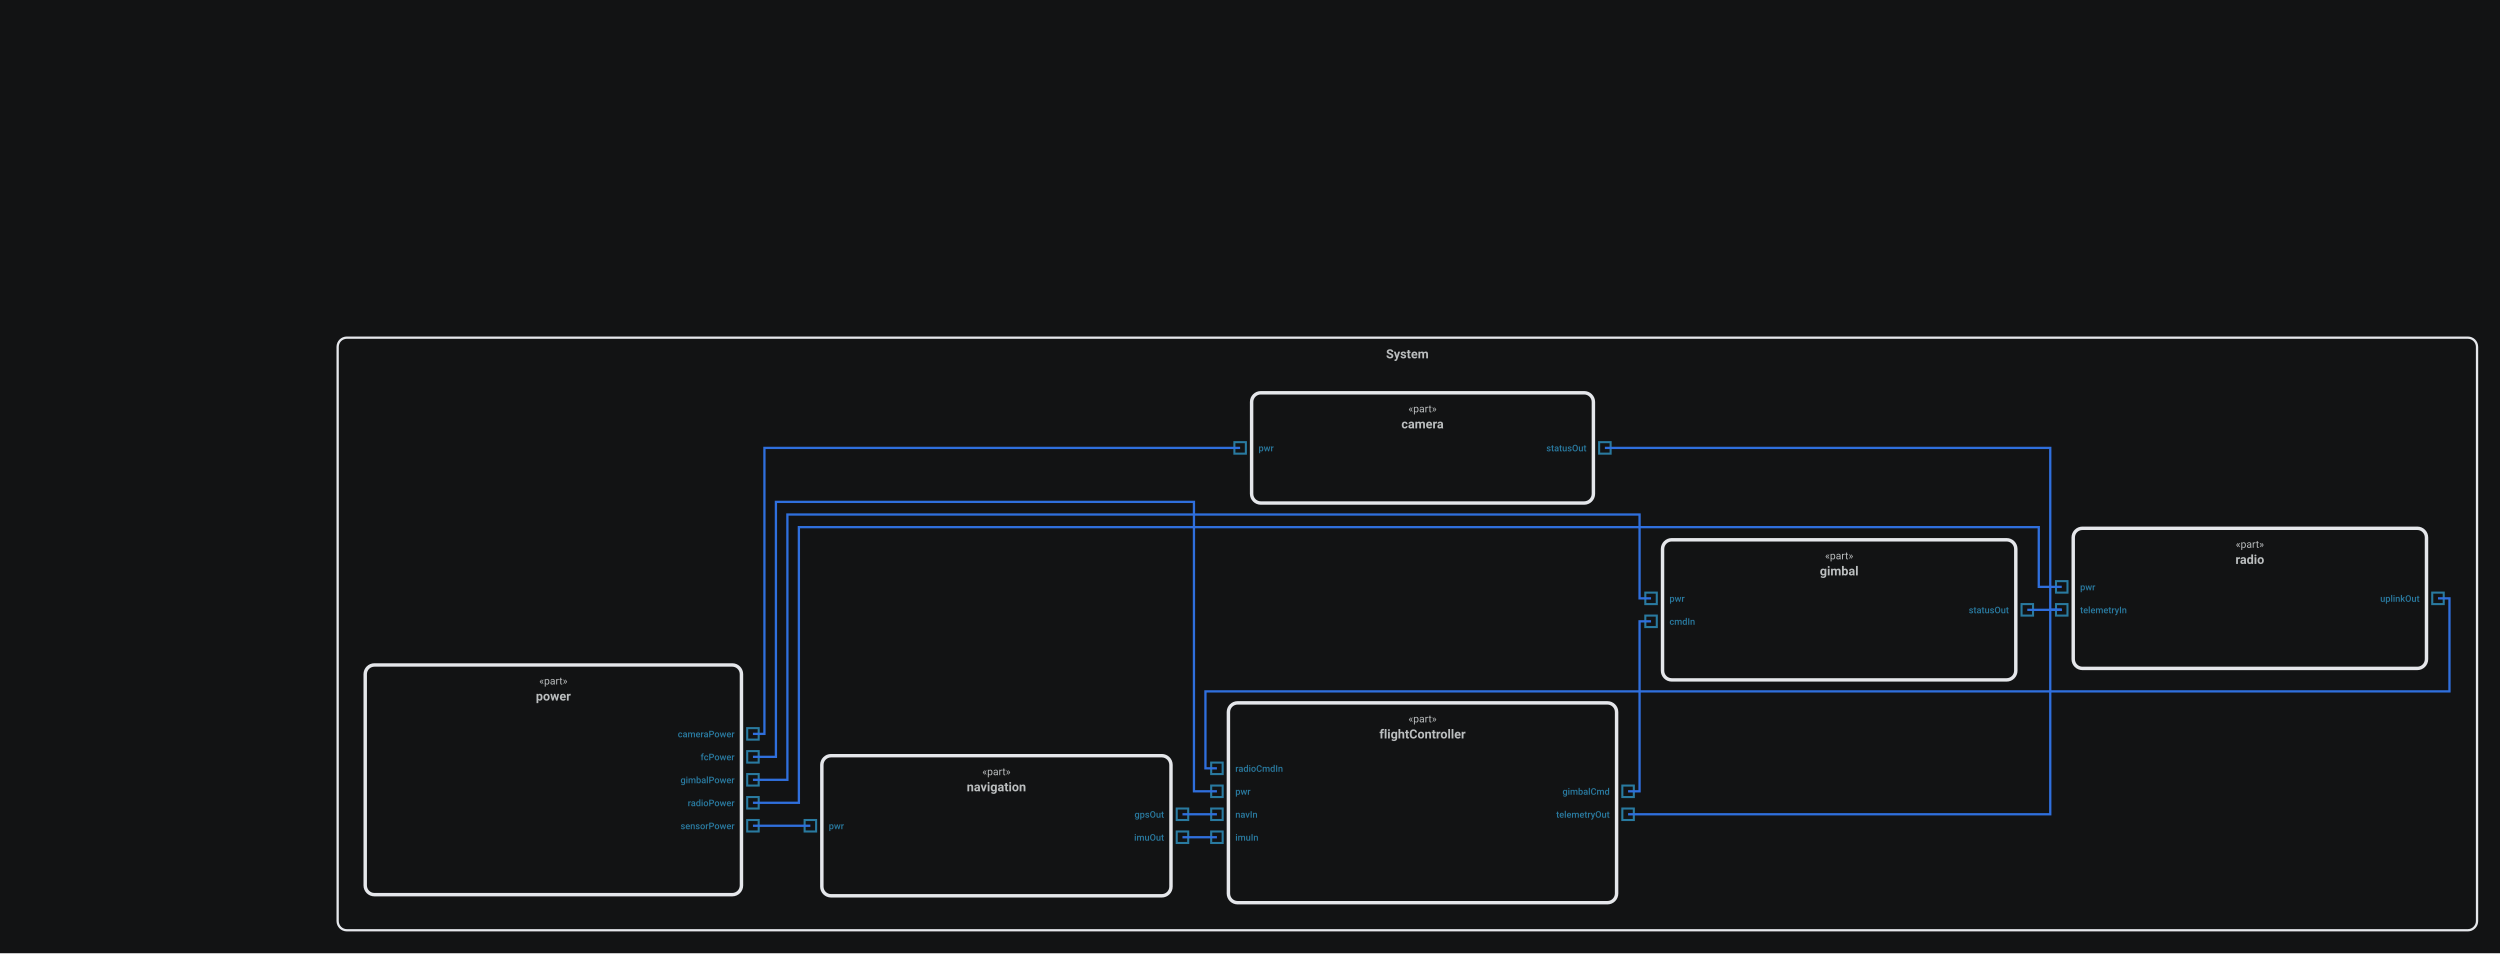
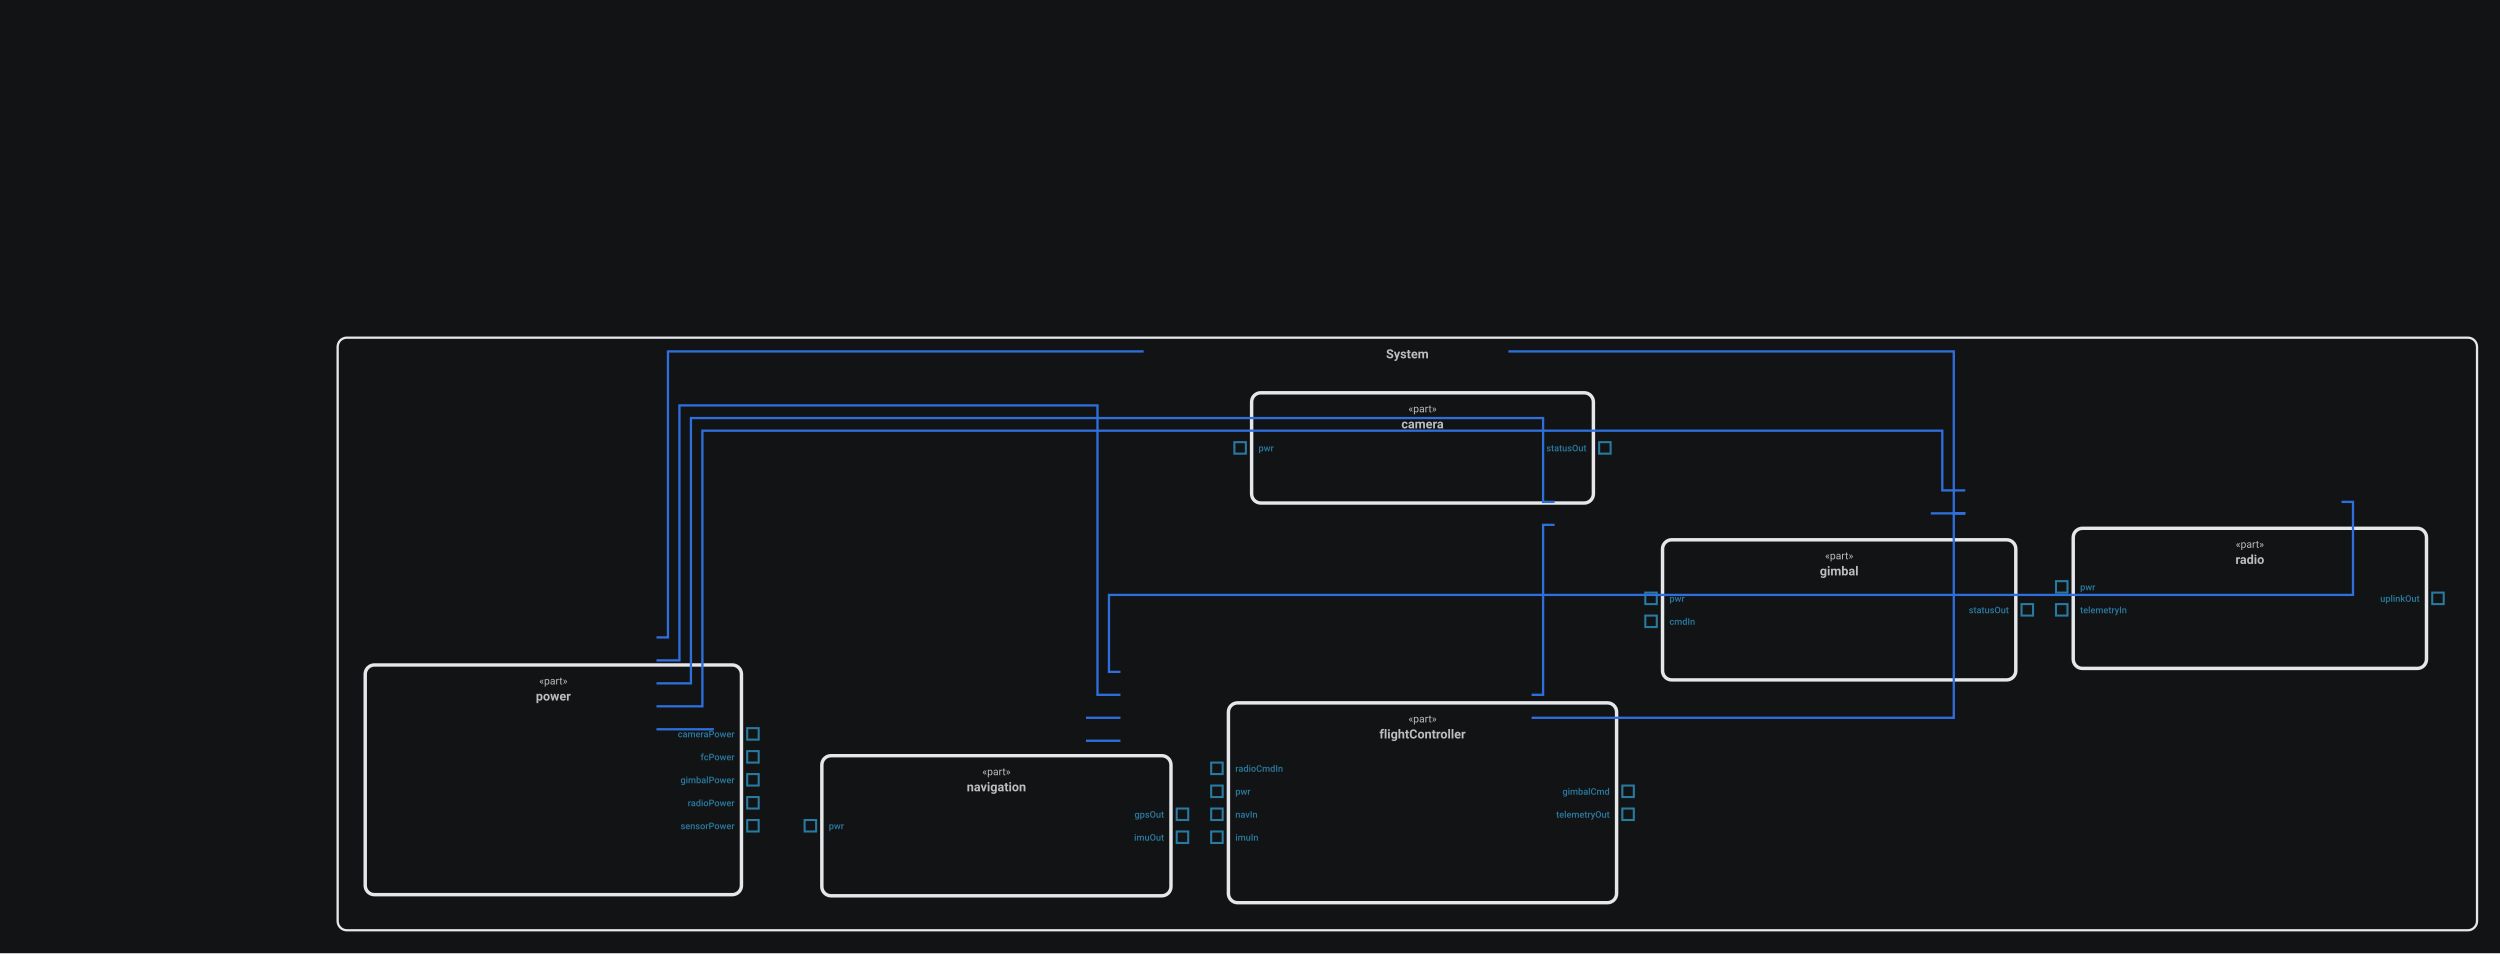
<svg xmlns="http://www.w3.org/2000/svg" width="2176.8" height="830" viewBox="0 0 2176.8 830">
  <rect x="0" y="0" width="2176.8" height="830" fill="rgb(18, 19, 20)" />
  <g>
    <g class="ibd-parts">
      <g transform="translate(294,294)" class="ibd-part definition-node ibd-container" data-element-name="System" data-bounds="294,294,1862.7999999999997,516" style="cursor: pointer;">
        <rect width="1862.8" height="516" rx="8" class="graph-node-background" data-original-stroke="#E5E7EB" data-original-width="2px" style="fill: rgb(18, 19, 20); stroke: rgb(229, 231, 235); stroke-width: 2px; stroke-dasharray: none;" />
        <rect width="1862.8" height="28" rx="6" y="0" style="fill: rgba(0, 0, 0, 0);stroke-width: 1px; " />
        <text x="931.4" y="18" text-anchor="middle" style="font-size: 11px; font-weight: bold; fill: rgb(187, 190, 191); font-family: &quot;Segoe WPC&quot;, &quot;Segoe UI&quot;, sans-serif, -apple-system, BlinkMacSystemFont, &quot;Segoe UI&quot;, Roboto, Oxygen, Ubuntu, Cantarell, sans-serif;">System</text>
      </g>
      <g transform="translate(1069.6,612)" class="ibd-part usage-node" data-element-name="flightController" data-bounds="1069.6,612,338,174" style="cursor: pointer;">
        <rect width="338" height="174" rx="8" data-original-stroke="#E5E7EB" data-original-width="3px" style="fill: rgb(18, 19, 20); stroke: rgb(229, 231, 235); stroke-width: 3px; stroke-dasharray: none;" />
        <rect y="0" width="338" height="33" style="fill: rgba(0, 0, 0, 0);stroke-width: 1px; " />
        <text x="169" y="17" text-anchor="middle" style="font-size: 9px; fill: rgb(187, 190, 191); font-family: &quot;Segoe WPC&quot;, &quot;Segoe UI&quot;, sans-serif, -apple-system, BlinkMacSystemFont, &quot;Segoe UI&quot;, Roboto, Oxygen, Ubuntu, Cantarell, sans-serif; font-weight: 400;">«part»</text>
        <text class="node-name-text" x="169" y="31" text-anchor="middle" style="font-size: 11px; font-weight: bold; fill: rgb(187, 190, 191); font-family: &quot;Segoe WPC&quot;, &quot;Segoe UI&quot;, sans-serif, -apple-system, BlinkMacSystemFont, &quot;Segoe UI&quot;, Roboto, Oxygen, Ubuntu, Cantarell, sans-serif;">flightController</text>
        <rect class="port-icon" x="-15" y="112" width="10" height="10" style="fill: none; stroke: rgb(41, 122, 160); stroke-width: 1.8px;" />
        <text x="6" y="120" text-anchor="start" style="font-size: 8px; font-weight: 500; fill: rgb(41, 122, 160); font-family: &quot;Segoe WPC&quot;, &quot;Segoe UI&quot;, sans-serif, -apple-system, BlinkMacSystemFont, &quot;Segoe UI&quot;, Roboto, Oxygen, Ubuntu, Cantarell, sans-serif;">imuIn</text>
        <rect class="port-icon" x="-15" y="92" width="10" height="10" style="fill: none; stroke: rgb(41, 122, 160); stroke-width: 1.8px;" />
        <text x="6" y="100" text-anchor="start" style="font-size: 8px; font-weight: 500; fill: rgb(41, 122, 160); font-family: &quot;Segoe WPC&quot;, &quot;Segoe UI&quot;, sans-serif, -apple-system, BlinkMacSystemFont, &quot;Segoe UI&quot;, Roboto, Oxygen, Ubuntu, Cantarell, sans-serif;">navIn</text>
        <rect class="port-icon" x="-15" y="72" width="10" height="10" style="fill: none; stroke: rgb(41, 122, 160); stroke-width: 1.8px;" />
        <text x="6" y="80" text-anchor="start" style="font-size: 8px; font-weight: 500; fill: rgb(41, 122, 160); font-family: &quot;Segoe WPC&quot;, &quot;Segoe UI&quot;, sans-serif, -apple-system, BlinkMacSystemFont, &quot;Segoe UI&quot;, Roboto, Oxygen, Ubuntu, Cantarell, sans-serif;">pwr</text>
        <rect class="port-icon" x="-15" y="52" width="10" height="10" style="fill: none; stroke: rgb(41, 122, 160); stroke-width: 1.8px;" />
        <text x="6" y="60" text-anchor="start" style="font-size: 8px; font-weight: 500; fill: rgb(41, 122, 160); font-family: &quot;Segoe WPC&quot;, &quot;Segoe UI&quot;, sans-serif, -apple-system, BlinkMacSystemFont, &quot;Segoe UI&quot;, Roboto, Oxygen, Ubuntu, Cantarell, sans-serif;">radioCmdIn</text>
        <rect class="port-icon" x="343" y="72" width="10" height="10" style="fill: none; stroke: rgb(41, 122, 160); stroke-width: 1.8px;" />
        <text x="332" y="80" text-anchor="end" style="font-size: 8px; font-weight: 500; fill: rgb(41, 122, 160); font-family: &quot;Segoe WPC&quot;, &quot;Segoe UI&quot;, sans-serif, -apple-system, BlinkMacSystemFont, &quot;Segoe UI&quot;, Roboto, Oxygen, Ubuntu, Cantarell, sans-serif;">gimbalCmd</text>
        <rect class="port-icon" x="343" y="92" width="10" height="10" style="fill: none; stroke: rgb(41, 122, 160); stroke-width: 1.8px;" />
        <text x="332" y="100" text-anchor="end" style="font-size: 8px; font-weight: 500; fill: rgb(41, 122, 160); font-family: &quot;Segoe WPC&quot;, &quot;Segoe UI&quot;, sans-serif, -apple-system, BlinkMacSystemFont, &quot;Segoe UI&quot;, Roboto, Oxygen, Ubuntu, Cantarell, sans-serif;">telemetryOut</text>
      </g>
      <g transform="translate(318,579)" class="ibd-part usage-node" data-element-name="power" data-bounds="318,579,327.6,200" style="cursor: pointer;">
        <rect width="327.6" height="200" rx="8" data-original-stroke="#E5E7EB" data-original-width="3px" style="fill: rgb(18, 19, 20); stroke: rgb(229, 231, 235); stroke-width: 3px; stroke-dasharray: none;" />
        <rect y="0" width="327.6" height="33" style="fill: rgba(0, 0, 0, 0);stroke-width: 1px; " />
        <text x="163.8" y="17" text-anchor="middle" style="font-size: 9px; fill: rgb(187, 190, 191); font-family: &quot;Segoe WPC&quot;, &quot;Segoe UI&quot;, sans-serif, -apple-system, BlinkMacSystemFont, &quot;Segoe UI&quot;, Roboto, Oxygen, Ubuntu, Cantarell, sans-serif; font-weight: 400;">«part»</text>
        <text class="node-name-text" x="163.8" y="31" text-anchor="middle" style="font-size: 11px; font-weight: bold; fill: rgb(187, 190, 191); font-family: &quot;Segoe WPC&quot;, &quot;Segoe UI&quot;, sans-serif, -apple-system, BlinkMacSystemFont, &quot;Segoe UI&quot;, Roboto, Oxygen, Ubuntu, Cantarell, sans-serif;">power</text>
        <rect class="port-icon" x="332.6" y="55" width="10" height="10" style="fill: none; stroke: rgb(41, 122, 160); stroke-width: 1.8px;" />
        <text x="321.6" y="63" text-anchor="end" style="font-size: 8px; font-weight: 500; fill: rgb(41, 122, 160); font-family: &quot;Segoe WPC&quot;, &quot;Segoe UI&quot;, sans-serif, -apple-system, BlinkMacSystemFont, &quot;Segoe UI&quot;, Roboto, Oxygen, Ubuntu, Cantarell, sans-serif;">cameraPower</text>
        <rect class="port-icon" x="332.6" y="75" width="10" height="10" style="fill: none; stroke: rgb(41, 122, 160); stroke-width: 1.8px;" />
        <text x="321.6" y="83" text-anchor="end" style="font-size: 8px; font-weight: 500; fill: rgb(41, 122, 160); font-family: &quot;Segoe WPC&quot;, &quot;Segoe UI&quot;, sans-serif, -apple-system, BlinkMacSystemFont, &quot;Segoe UI&quot;, Roboto, Oxygen, Ubuntu, Cantarell, sans-serif;">fcPower</text>
        <rect class="port-icon" x="332.6" y="95" width="10" height="10" style="fill: none; stroke: rgb(41, 122, 160); stroke-width: 1.8px;" />
        <text x="321.6" y="103" text-anchor="end" style="font-size: 8px; font-weight: 500; fill: rgb(41, 122, 160); font-family: &quot;Segoe WPC&quot;, &quot;Segoe UI&quot;, sans-serif, -apple-system, BlinkMacSystemFont, &quot;Segoe UI&quot;, Roboto, Oxygen, Ubuntu, Cantarell, sans-serif;">gimbalPower</text>
        <rect class="port-icon" x="332.6" y="115" width="10" height="10" style="fill: none; stroke: rgb(41, 122, 160); stroke-width: 1.8px;" />
        <text x="321.6" y="123" text-anchor="end" style="font-size: 8px; font-weight: 500; fill: rgb(41, 122, 160); font-family: &quot;Segoe WPC&quot;, &quot;Segoe UI&quot;, sans-serif, -apple-system, BlinkMacSystemFont, &quot;Segoe UI&quot;, Roboto, Oxygen, Ubuntu, Cantarell, sans-serif;">radioPower</text>
        <rect class="port-icon" x="332.6" y="135" width="10" height="10" style="fill: none; stroke: rgb(41, 122, 160); stroke-width: 1.8px;" />
        <text x="321.6" y="143" text-anchor="end" style="font-size: 8px; font-weight: 500; fill: rgb(41, 122, 160); font-family: &quot;Segoe WPC&quot;, &quot;Segoe UI&quot;, sans-serif, -apple-system, BlinkMacSystemFont, &quot;Segoe UI&quot;, Roboto, Oxygen, Ubuntu, Cantarell, sans-serif;">sensorPower</text>
      </g>
      <g transform="translate(1447.6,470)" class="ibd-part usage-node" data-element-name="gimbal" data-bounds="1447.6,470,307.6,122" style="cursor: pointer;">
        <rect width="307.6" height="122" rx="8" data-original-stroke="#E5E7EB" data-original-width="3px" style="fill: rgb(18, 19, 20); stroke: rgb(229, 231, 235); stroke-width: 3px; stroke-dasharray: none;" />
        <rect y="0" width="307.6" height="33" style="fill: rgba(0, 0, 0, 0);stroke-width: 1px; " />
        <text x="153.8" y="17" text-anchor="middle" style="font-size: 9px; fill: rgb(187, 190, 191); font-family: &quot;Segoe WPC&quot;, &quot;Segoe UI&quot;, sans-serif, -apple-system, BlinkMacSystemFont, &quot;Segoe UI&quot;, Roboto, Oxygen, Ubuntu, Cantarell, sans-serif; font-weight: 400;">«part»</text>
        <text class="node-name-text" x="153.8" y="31" text-anchor="middle" style="font-size: 11px; font-weight: bold; fill: rgb(187, 190, 191); font-family: &quot;Segoe WPC&quot;, &quot;Segoe UI&quot;, sans-serif, -apple-system, BlinkMacSystemFont, &quot;Segoe UI&quot;, Roboto, Oxygen, Ubuntu, Cantarell, sans-serif;">gimbal</text>
        <rect class="port-icon" x="-15" y="66" width="10" height="10" style="fill: none; stroke: rgb(41, 122, 160); stroke-width: 1.8px;" />
        <text x="6" y="74" text-anchor="start" style="font-size: 8px; font-weight: 500; fill: rgb(41, 122, 160); font-family: &quot;Segoe WPC&quot;, &quot;Segoe UI&quot;, sans-serif, -apple-system, BlinkMacSystemFont, &quot;Segoe UI&quot;, Roboto, Oxygen, Ubuntu, Cantarell, sans-serif;">cmdIn</text>
        <rect class="port-icon" x="-15" y="46" width="10" height="10" style="fill: none; stroke: rgb(41, 122, 160); stroke-width: 1.8px;" />
        <text x="6" y="54" text-anchor="start" style="font-size: 8px; font-weight: 500; fill: rgb(41, 122, 160); font-family: &quot;Segoe WPC&quot;, &quot;Segoe UI&quot;, sans-serif, -apple-system, BlinkMacSystemFont, &quot;Segoe UI&quot;, Roboto, Oxygen, Ubuntu, Cantarell, sans-serif;">pwr</text>
        <rect class="port-icon" x="312.6" y="56" width="10" height="10" style="fill: none; stroke: rgb(41, 122, 160); stroke-width: 1.8px;" />
        <text x="301.6" y="64" text-anchor="end" style="font-size: 8px; font-weight: 500; fill: rgb(41, 122, 160); font-family: &quot;Segoe WPC&quot;, &quot;Segoe UI&quot;, sans-serif, -apple-system, BlinkMacSystemFont, &quot;Segoe UI&quot;, Roboto, Oxygen, Ubuntu, Cantarell, sans-serif;">statusOut</text>
      </g>
      <g transform="translate(1805.2,460)" class="ibd-part usage-node" data-element-name="radio" data-bounds="1805.1999999999998,460,307.6,122" style="cursor: pointer;">
        <rect width="307.6" height="122" rx="8" data-original-stroke="#E5E7EB" data-original-width="3px" style="fill: rgb(18, 19, 20); stroke: rgb(229, 231, 235); stroke-width: 3px; stroke-dasharray: none;" />
        <rect y="0" width="307.6" height="33" style="fill: rgba(0, 0, 0, 0);stroke-width: 1px; " />
        <text x="153.8" y="17" text-anchor="middle" style="font-size: 9px; fill: rgb(187, 190, 191); font-family: &quot;Segoe WPC&quot;, &quot;Segoe UI&quot;, sans-serif, -apple-system, BlinkMacSystemFont, &quot;Segoe UI&quot;, Roboto, Oxygen, Ubuntu, Cantarell, sans-serif; font-weight: 400;">«part»</text>
        <text class="node-name-text" x="153.8" y="31" text-anchor="middle" style="font-size: 11px; font-weight: bold; fill: rgb(187, 190, 191); font-family: &quot;Segoe WPC&quot;, &quot;Segoe UI&quot;, sans-serif, -apple-system, BlinkMacSystemFont, &quot;Segoe UI&quot;, Roboto, Oxygen, Ubuntu, Cantarell, sans-serif;">radio</text>
        <rect class="port-icon" x="-15" y="66" width="10" height="10" style="fill: none; stroke: rgb(41, 122, 160); stroke-width: 1.8px;" />
        <text x="6" y="74" text-anchor="start" style="font-size: 8px; font-weight: 500; fill: rgb(41, 122, 160); font-family: &quot;Segoe WPC&quot;, &quot;Segoe UI&quot;, sans-serif, -apple-system, BlinkMacSystemFont, &quot;Segoe UI&quot;, Roboto, Oxygen, Ubuntu, Cantarell, sans-serif;">telemetryIn</text>
        <rect class="port-icon" x="-15" y="46" width="10" height="10" style="fill: none; stroke: rgb(41, 122, 160); stroke-width: 1.8px;" />
        <text x="6" y="54" text-anchor="start" style="font-size: 8px; font-weight: 500; fill: rgb(41, 122, 160); font-family: &quot;Segoe WPC&quot;, &quot;Segoe UI&quot;, sans-serif, -apple-system, BlinkMacSystemFont, &quot;Segoe UI&quot;, Roboto, Oxygen, Ubuntu, Cantarell, sans-serif;">pwr</text>
        <rect class="port-icon" x="312.6" y="56" width="10" height="10" style="fill: none; stroke: rgb(41, 122, 160); stroke-width: 1.8px;" />
        <text x="301.6" y="64" text-anchor="end" style="font-size: 8px; font-weight: 500; fill: rgb(41, 122, 160); font-family: &quot;Segoe WPC&quot;, &quot;Segoe UI&quot;, sans-serif, -apple-system, BlinkMacSystemFont, &quot;Segoe UI&quot;, Roboto, Oxygen, Ubuntu, Cantarell, sans-serif;">uplinkOut</text>
      </g>
      <g transform="translate(715.6,658)" class="ibd-part usage-node" data-element-name="navigation" data-bounds="715.6,658,304,122" style="cursor: pointer;">
        <rect width="304" height="122" rx="8" data-original-stroke="#E5E7EB" data-original-width="3px" style="fill: rgb(18, 19, 20); stroke: rgb(229, 231, 235); stroke-width: 3px; stroke-dasharray: none;" />
        <rect y="0" width="304" height="33" style="fill: rgba(0, 0, 0, 0);stroke-width: 1px; " />
        <text x="152" y="17" text-anchor="middle" style="font-size: 9px; fill: rgb(187, 190, 191); font-family: &quot;Segoe WPC&quot;, &quot;Segoe UI&quot;, sans-serif, -apple-system, BlinkMacSystemFont, &quot;Segoe UI&quot;, Roboto, Oxygen, Ubuntu, Cantarell, sans-serif; font-weight: 400;">«part»</text>
        <text class="node-name-text" x="152" y="31" text-anchor="middle" style="font-size: 11px; font-weight: bold; fill: rgb(187, 190, 191); font-family: &quot;Segoe WPC&quot;, &quot;Segoe UI&quot;, sans-serif, -apple-system, BlinkMacSystemFont, &quot;Segoe UI&quot;, Roboto, Oxygen, Ubuntu, Cantarell, sans-serif;">navigation</text>
        <rect class="port-icon" x="-15" y="56" width="10" height="10" style="fill: none; stroke: rgb(41, 122, 160); stroke-width: 1.8px;" />
        <text x="6" y="64" text-anchor="start" style="font-size: 8px; font-weight: 500; fill: rgb(41, 122, 160); font-family: &quot;Segoe WPC&quot;, &quot;Segoe UI&quot;, sans-serif, -apple-system, BlinkMacSystemFont, &quot;Segoe UI&quot;, Roboto, Oxygen, Ubuntu, Cantarell, sans-serif;">pwr</text>
        <rect class="port-icon" x="309" y="46" width="10" height="10" style="fill: none; stroke: rgb(41, 122, 160); stroke-width: 1.8px;" />
        <text x="298" y="54" text-anchor="end" style="font-size: 8px; font-weight: 500; fill: rgb(41, 122, 160); font-family: &quot;Segoe WPC&quot;, &quot;Segoe UI&quot;, sans-serif, -apple-system, BlinkMacSystemFont, &quot;Segoe UI&quot;, Roboto, Oxygen, Ubuntu, Cantarell, sans-serif;">gpsOut</text>
        <rect class="port-icon" x="309" y="66" width="10" height="10" style="fill: none; stroke: rgb(41, 122, 160); stroke-width: 1.8px;" />
        <text x="298" y="74" text-anchor="end" style="font-size: 8px; font-weight: 500; fill: rgb(41, 122, 160); font-family: &quot;Segoe WPC&quot;, &quot;Segoe UI&quot;, sans-serif, -apple-system, BlinkMacSystemFont, &quot;Segoe UI&quot;, Roboto, Oxygen, Ubuntu, Cantarell, sans-serif;">imuOut</text>
      </g>
      <g transform="translate(1089.8,342)" class="ibd-part usage-node" data-element-name="camera" data-bounds="1089.8,342,297.6,96" style="cursor: pointer;">
        <rect width="297.6" height="96" rx="8" data-original-stroke="#E5E7EB" data-original-width="3px" style="fill: rgb(18, 19, 20); stroke: rgb(229, 231, 235); stroke-width: 3px; stroke-dasharray: none;" />
        <rect y="0" width="297.6" height="33" style="fill: rgba(0, 0, 0, 0);stroke-width: 1px; " />
        <text x="148.8" y="17" text-anchor="middle" style="font-size: 9px; fill: rgb(187, 190, 191); font-family: &quot;Segoe WPC&quot;, &quot;Segoe UI&quot;, sans-serif, -apple-system, BlinkMacSystemFont, &quot;Segoe UI&quot;, Roboto, Oxygen, Ubuntu, Cantarell, sans-serif; font-weight: 400;">«part»</text>
        <text class="node-name-text" x="148.8" y="31" text-anchor="middle" style="font-size: 11px; font-weight: bold; fill: rgb(187, 190, 191); font-family: &quot;Segoe WPC&quot;, &quot;Segoe UI&quot;, sans-serif, -apple-system, BlinkMacSystemFont, &quot;Segoe UI&quot;, Roboto, Oxygen, Ubuntu, Cantarell, sans-serif;">camera</text>
        <rect class="port-icon" x="-15" y="43" width="10" height="10" style="fill: none; stroke: rgb(41, 122, 160); stroke-width: 1.8px;" />
        <text x="6" y="51" text-anchor="start" style="font-size: 8px; font-weight: 500; fill: rgb(41, 122, 160); font-family: &quot;Segoe WPC&quot;, &quot;Segoe UI&quot;, sans-serif, -apple-system, BlinkMacSystemFont, &quot;Segoe UI&quot;, Roboto, Oxygen, Ubuntu, Cantarell, sans-serif;">pwr</text>
        <rect class="port-icon" x="302.6" y="43" width="10" height="10" style="fill: none; stroke: rgb(41, 122, 160); stroke-width: 1.8px;" />
        <text x="291.6" y="51" text-anchor="end" style="font-size: 8px; font-weight: 500; fill: rgb(41, 122, 160); font-family: &quot;Segoe WPC&quot;, &quot;Segoe UI&quot;, sans-serif, -apple-system, BlinkMacSystemFont, &quot;Segoe UI&quot;, Roboto, Oxygen, Ubuntu, Cantarell, sans-serif;">statusOut</text>
      </g>
    </g>
    <g class="ibd-connectors">
-       <path d="M1029.6,709 L1059.6,709" class="ibd-connector" data-connector-id="edge-0" data-source="ConnectedBlocks.System.navigation.gpsOut" data-target="ConnectedBlocks.System.flightController.navIn" data-route-points="1029.6,709 1059.6,709" style="stroke: rgb(47, 111, 221); stroke-width: 2px; fill: none; " />
-       <path d="M1029.6,729 L1059.6,729" class="ibd-connector" data-connector-id="edge-1" data-source="ConnectedBlocks.System.navigation.imuOut" data-target="ConnectedBlocks.System.flightController.imuIn" data-route-points="1029.6,729 1059.6,729" style="stroke: rgb(47, 111, 221); stroke-width: 2px; fill: none; " />
-       <path d="M2122.8,521 L2132.8,521 L2132.8,602 L1049.6,602 L1049.6,669 L1059.6,669" class="ibd-connector" data-connector-id="edge-2" data-source="ConnectedBlocks.System.radio.uplinkOut" data-target="ConnectedBlocks.System.flightController.radioCmdIn" data-route-points="2122.7999999999997,521 2132.7999999999997,521 2132.7999999999997,602 1049.6,602 1049.6,669 1059.6,669" style="stroke: rgb(47, 111, 221); stroke-width: 2px; fill: none; " />
-       <path d="M1417.6,689 L1427.6,689 L1427.6,541 L1437.6,541" class="ibd-connector" data-connector-id="edge-3" data-source="ConnectedBlocks.System.flightController.gimbalCmd" data-target="ConnectedBlocks.System.gimbal.cmdIn" data-route-points="1417.6,689 1427.6,689 1427.6,541 1437.6,541" style="stroke: rgb(47, 111, 221); stroke-width: 2px; fill: none; " />
-       <path d="M1417.6,709 L1785.2,709 L1785.2,531 L1795.2,531" class="ibd-connector" data-connector-id="edge-4" data-source="ConnectedBlocks.System.flightController.telemetryOut" data-target="ConnectedBlocks.System.radio.telemetryIn" data-route-points="1417.6,709 1785.1999999999998,709 1785.1999999999998,531 1795.1999999999998,531" style="stroke: rgb(47, 111, 221); stroke-width: 2px; fill: none; " />
-       <path d="M1765.2,531 L1795.2,531" class="ibd-connector" data-connector-id="edge-5" data-source="ConnectedBlocks.System.gimbal.statusOut" data-target="ConnectedBlocks.System.radio.telemetryIn" data-route-points="1765.1999999999998,531 1795.1999999999998,531" style="stroke: rgb(47, 111, 221); stroke-width: 2px; fill: none; " />
-       <path d="M1397.4,390 L1785.2,390 L1785.2,531 L1795.2,531" class="ibd-connector" data-connector-id="edge-6" data-source="ConnectedBlocks.System.camera.statusOut" data-target="ConnectedBlocks.System.radio.telemetryIn" data-route-points="1397.4,390 1785.1999999999998,390 1785.1999999999998,531 1795.1999999999998,531" style="stroke: rgb(47, 111, 221); stroke-width: 2px; fill: none; " />
-       <path d="M655.6,659 L675.6,659 L675.6,437 L1039.6,437 L1039.6,689 L1059.6,689" class="ibd-connector" data-connector-id="edge-7" data-source="ConnectedBlocks.System.power.fcPower" data-target="ConnectedBlocks.System.flightController.pwr" data-route-points="655.6,659 675.6,659 675.6,437 1039.6,437 1039.6,689 1059.6,689" style="stroke: rgb(47, 111, 221); stroke-width: 2px; fill: none; " />
-       <path d="M655.6,719 L705.6,719" class="ibd-connector" data-connector-id="edge-8" data-source="ConnectedBlocks.System.power.sensorPower" data-target="ConnectedBlocks.System.navigation.pwr" data-route-points="655.6,719 705.6,719" style="stroke: rgb(47, 111, 221); stroke-width: 2px; fill: none; " />
-       <path d="M655.6,699 L695.6,699 L695.6,459 L1775.2,459 L1775.2,511 L1795.2,511" class="ibd-connector" data-connector-id="edge-9" data-source="ConnectedBlocks.System.power.radioPower" data-target="ConnectedBlocks.System.radio.pwr" data-route-points="655.6,699 695.6,699 695.6,459 1775.1999999999998,459 1775.1999999999998,511 1795.1999999999998,511" style="stroke: rgb(47, 111, 221); stroke-width: 2px; fill: none; " />
-       <path d="M655.6,679 L685.6,679 L685.6,448 L1427.6,448 L1427.6,521 L1437.6,521" class="ibd-connector" data-connector-id="edge-10" data-source="ConnectedBlocks.System.power.gimbalPower" data-target="ConnectedBlocks.System.gimbal.pwr" data-route-points="655.6,679 685.6,679 685.6,448 1427.6,448 1427.6,521 1437.6,521" style="stroke: rgb(47, 111, 221); stroke-width: 2px; fill: none; " />
-       <path d="M655.6,639 L665.6,639 L665.6,390 L1079.8,390" class="ibd-connector" data-connector-id="edge-11" data-source="ConnectedBlocks.System.power.cameraPower" data-target="ConnectedBlocks.System.camera.pwr" data-route-points="655.6,639 665.6,639 665.6,390 1079.8,390" style="stroke: rgb(47, 111, 221); stroke-width: 2px; fill: none; " />
+       <path d="M945.6,625 L975.6,625" class="ibd-connector" data-connector-id="edge-0" data-source="ConnectedBlocks.System.navigation.gpsOut" data-target="ConnectedBlocks.System.flightController.navIn" data-route-points="945.6,625 975.6,625" style="stroke: rgb(47, 111, 221); stroke-width: 2px; fill: none; " />
+       <path d="M945.6,645 L975.6,645" class="ibd-connector" data-connector-id="edge-1" data-source="ConnectedBlocks.System.navigation.imuOut" data-target="ConnectedBlocks.System.flightController.imuIn" data-route-points="945.6,645 975.6,645" style="stroke: rgb(47, 111, 221); stroke-width: 2px; fill: none; " />
+       <path d="M2038.8,437 L2048.8,437 L2048.8,518 L965.6,518 L965.6,585 L975.6,585" class="ibd-connector" data-connector-id="edge-2" data-source="ConnectedBlocks.System.radio.uplinkOut" data-target="ConnectedBlocks.System.flightController.radioCmdIn" data-route-points="2038.7999999999997,437 2048.7999999999997,437 2048.7999999999997,518 965.6,518 965.6,585 975.6,585" style="stroke: rgb(47, 111, 221); stroke-width: 2px; fill: none; " />
+       <path d="M1333.6,605 L1343.6,605 L1343.6,457 L1353.6,457" class="ibd-connector" data-connector-id="edge-3" data-source="ConnectedBlocks.System.flightController.gimbalCmd" data-target="ConnectedBlocks.System.gimbal.cmdIn" data-route-points="1333.6,605 1343.6,605 1343.6,457 1353.6,457" style="stroke: rgb(47, 111, 221); stroke-width: 2px; fill: none; " />
+       <path d="M1333.6,625 L1701.2,625 L1701.2,447 L1711.2,447" class="ibd-connector" data-connector-id="edge-4" data-source="ConnectedBlocks.System.flightController.telemetryOut" data-target="ConnectedBlocks.System.radio.telemetryIn" data-route-points="1333.6,625 1701.1999999999998,625 1701.1999999999998,447 1711.1999999999998,447" style="stroke: rgb(47, 111, 221); stroke-width: 2px; fill: none; " />
+       <path d="M1681.2,447 L1711.2,447" class="ibd-connector" data-connector-id="edge-5" data-source="ConnectedBlocks.System.gimbal.statusOut" data-target="ConnectedBlocks.System.radio.telemetryIn" data-route-points="1681.1999999999998,447 1711.1999999999998,447" style="stroke: rgb(47, 111, 221); stroke-width: 2px; fill: none; " />
+       <path d="M1313.4,306 L1701.2,306 L1701.2,447 L1711.2,447" class="ibd-connector" data-connector-id="edge-6" data-source="ConnectedBlocks.System.camera.statusOut" data-target="ConnectedBlocks.System.radio.telemetryIn" data-route-points="1313.4,306 1701.1999999999998,306 1701.1999999999998,447 1711.1999999999998,447" style="stroke: rgb(47, 111, 221); stroke-width: 2px; fill: none; " />
+       <path d="M571.6,575 L591.6,575 L591.6,353 L955.6,353 L955.6,605 L975.6,605" class="ibd-connector" data-connector-id="edge-7" data-source="ConnectedBlocks.System.power.fcPower" data-target="ConnectedBlocks.System.flightController.pwr" data-route-points="571.6,575 591.6,575 591.6,353 955.6,353 955.6,605 975.6,605" style="stroke: rgb(47, 111, 221); stroke-width: 2px; fill: none; " />
+       <path d="M571.6,635 L621.6,635" class="ibd-connector" data-connector-id="edge-8" data-source="ConnectedBlocks.System.power.sensorPower" data-target="ConnectedBlocks.System.navigation.pwr" data-route-points="571.6,635 621.6,635" style="stroke: rgb(47, 111, 221); stroke-width: 2px; fill: none; " />
+       <path d="M571.6,615 L611.6,615 L611.6,375 L1691.2,375 L1691.2,427 L1711.2,427" class="ibd-connector" data-connector-id="edge-9" data-source="ConnectedBlocks.System.power.radioPower" data-target="ConnectedBlocks.System.radio.pwr" data-route-points="571.6,615 611.6,615 611.6,375 1691.1999999999998,375 1691.1999999999998,427 1711.1999999999998,427" style="stroke: rgb(47, 111, 221); stroke-width: 2px; fill: none; " />
+       <path d="M571.6,595 L601.6,595 L601.6,364 L1343.6,364 L1343.6,437 L1353.6,437" class="ibd-connector" data-connector-id="edge-10" data-source="ConnectedBlocks.System.power.gimbalPower" data-target="ConnectedBlocks.System.gimbal.pwr" data-route-points="571.6,595 601.6,595 601.6,364 1343.6,364 1343.6,437 1353.6,437" style="stroke: rgb(47, 111, 221); stroke-width: 2px; fill: none; " />
+       <path d="M571.6,555 L581.6,555 L581.6,306 L995.8,306" class="ibd-connector" data-connector-id="edge-11" data-source="ConnectedBlocks.System.power.cameraPower" data-target="ConnectedBlocks.System.camera.pwr" data-route-points="571.6,555 581.6,555 581.6,306 995.8,306" style="stroke: rgb(47, 111, 221); stroke-width: 2px; fill: none; " />
    </g>
    <g class="ibd-connector-labels" />
  </g>
  <defs>
    <marker id="ibd-flow-arrow" viewBox="0 -5 10 10" refX="10" refY="0" markerWidth="8" markerHeight="8" orient="auto">
      <path d="M0,-4L10,0L0,4Z" style="stroke-width: 1px; fill: rgb(47, 111, 221); " />
    </marker>
    <marker id="ibd-interface-arrow" viewBox="0 -5 10 10" refX="10" refY="0" markerWidth="8" markerHeight="8" orient="auto">
      <path d="M0,-4L10,0L0,4Z" style="stroke: rgb(47, 111, 221); stroke-width: 1.5px; fill: none; " />
    </marker>
    <marker id="ibd-connection-dot" viewBox="0 0 10 10" refX="5" refY="5" markerWidth="5" markerHeight="5">
      <circle cx="5" cy="5" r="4" style="stroke-width: 1px; fill: rgb(47, 111, 221); " />
    </marker>
    <marker id="ibd-port-connector" viewBox="0 0 8 8" refX="4" refY="4" markerWidth="4" markerHeight="4">
      <rect x="1" y="1" width="6" height="6" style="fill: rgb(173, 128, 215);stroke-width: 1px; " />
    </marker>
  </defs>
</svg>
